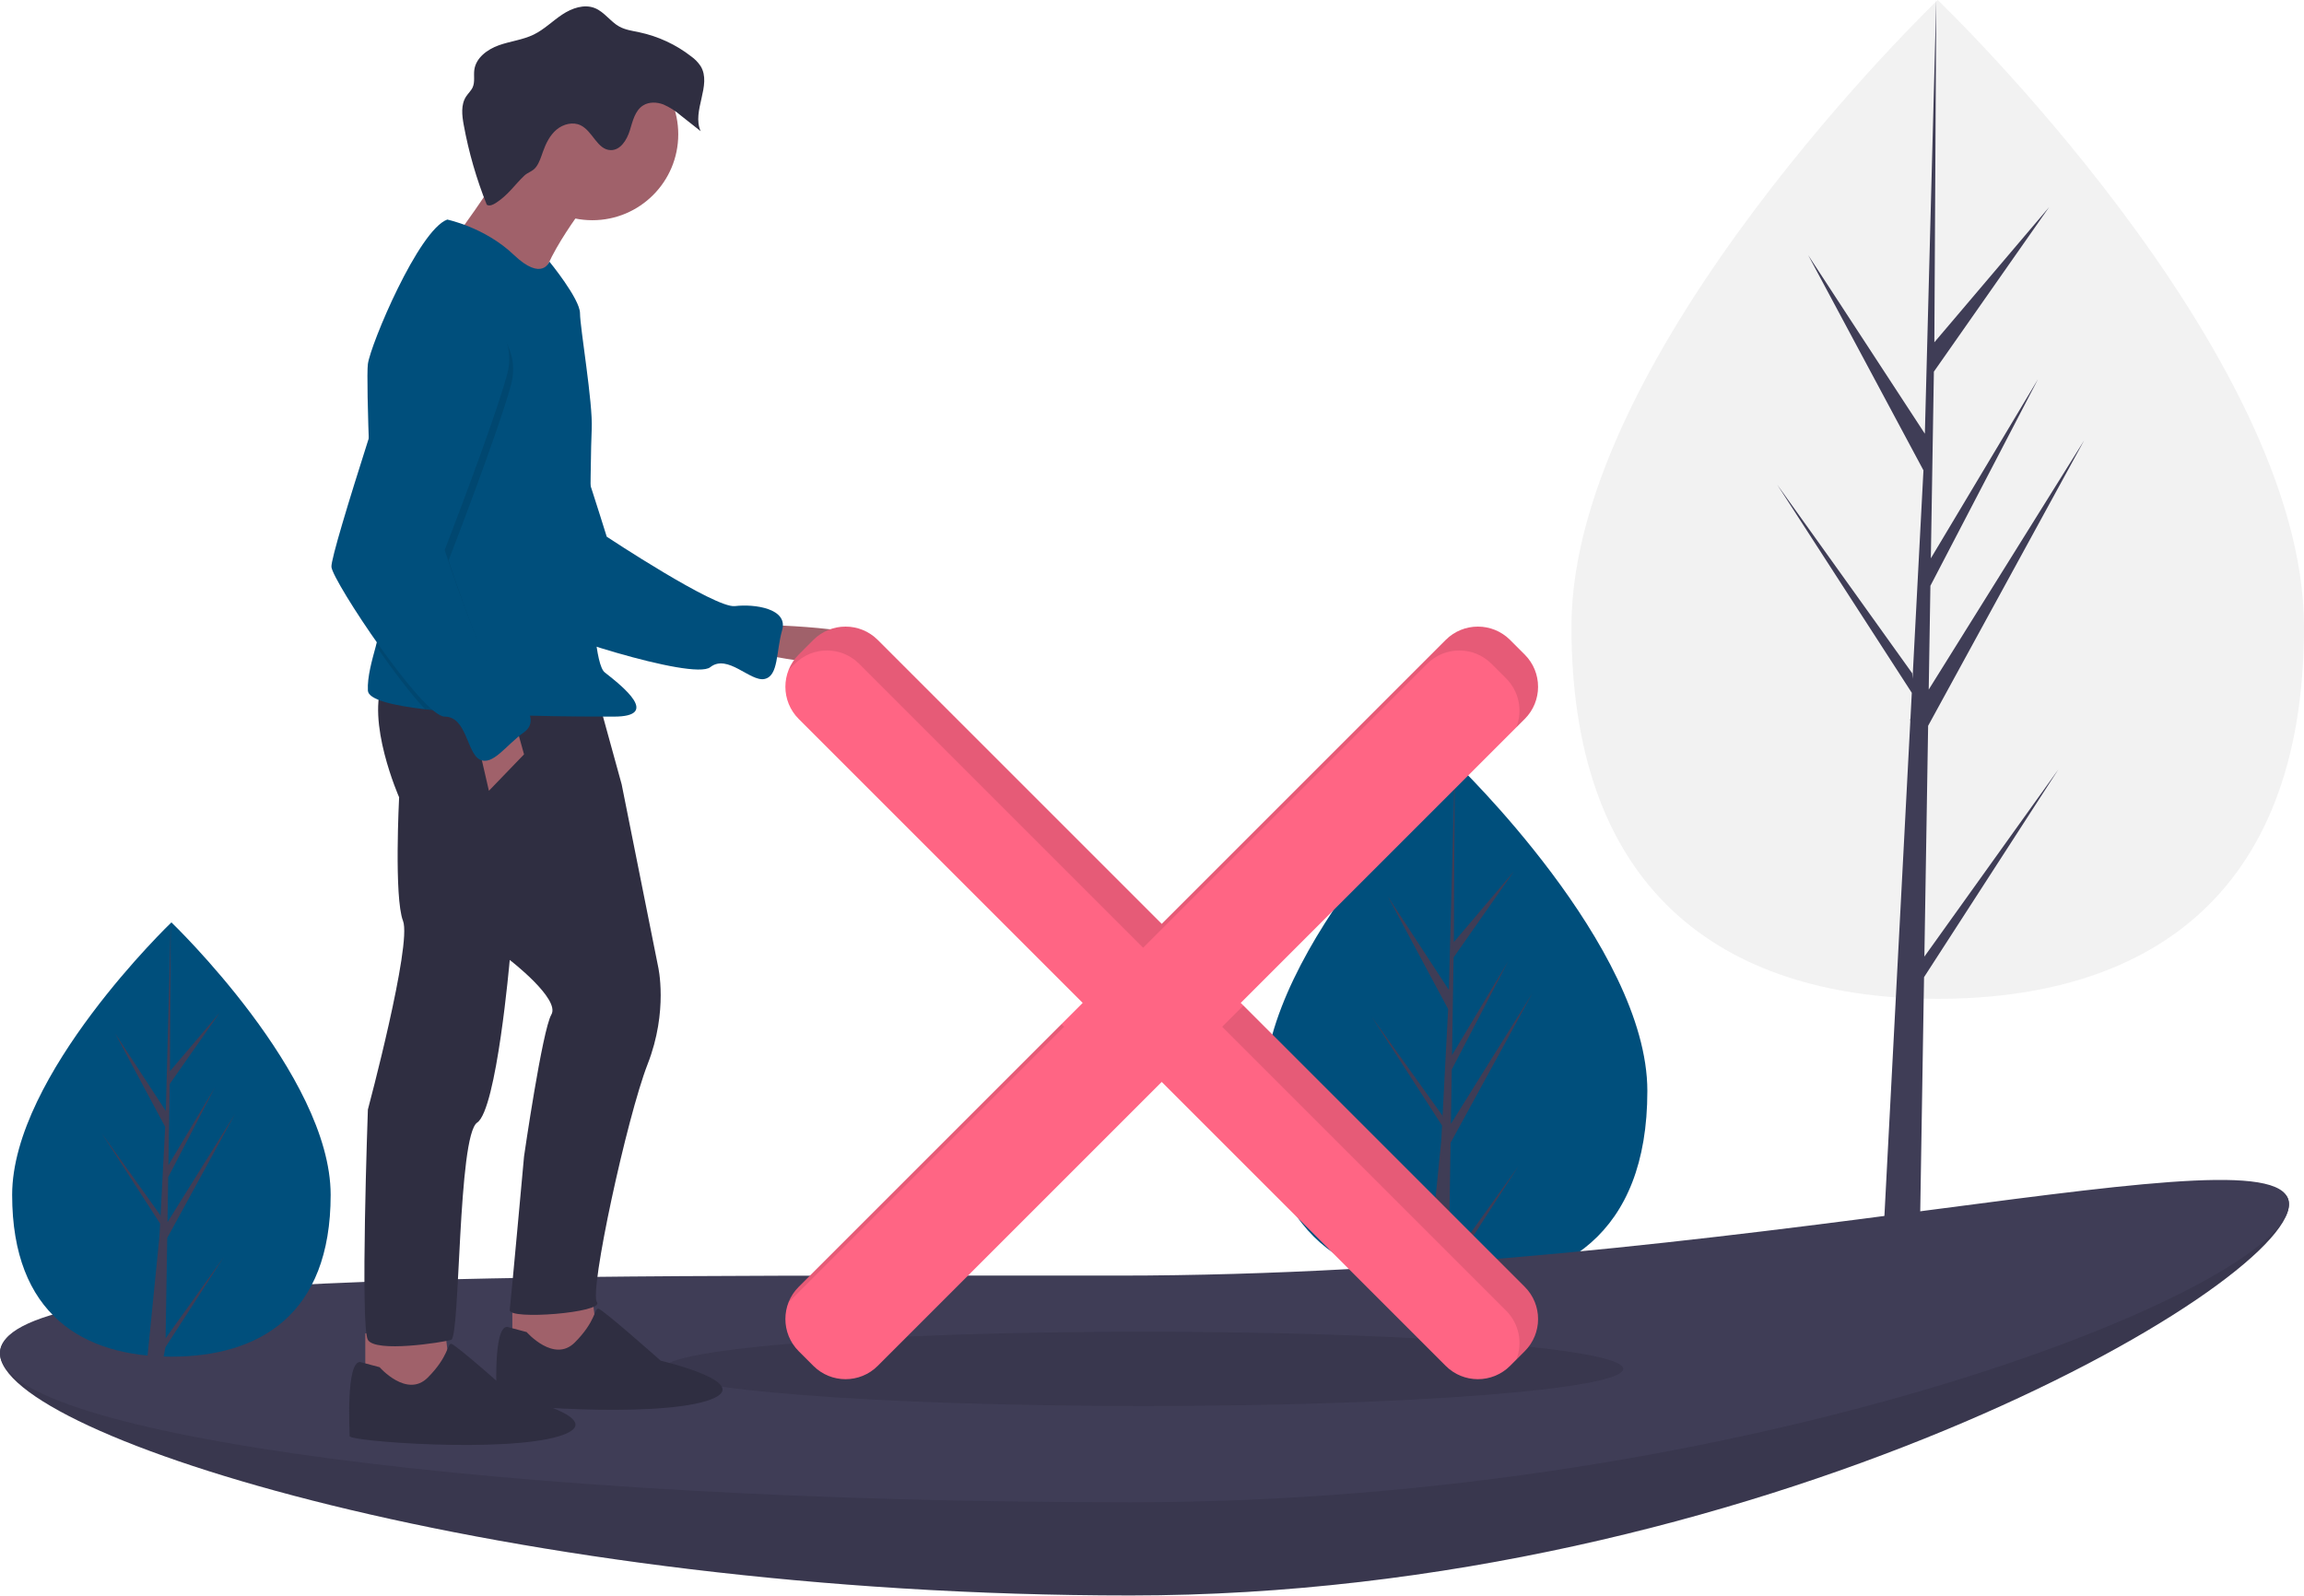
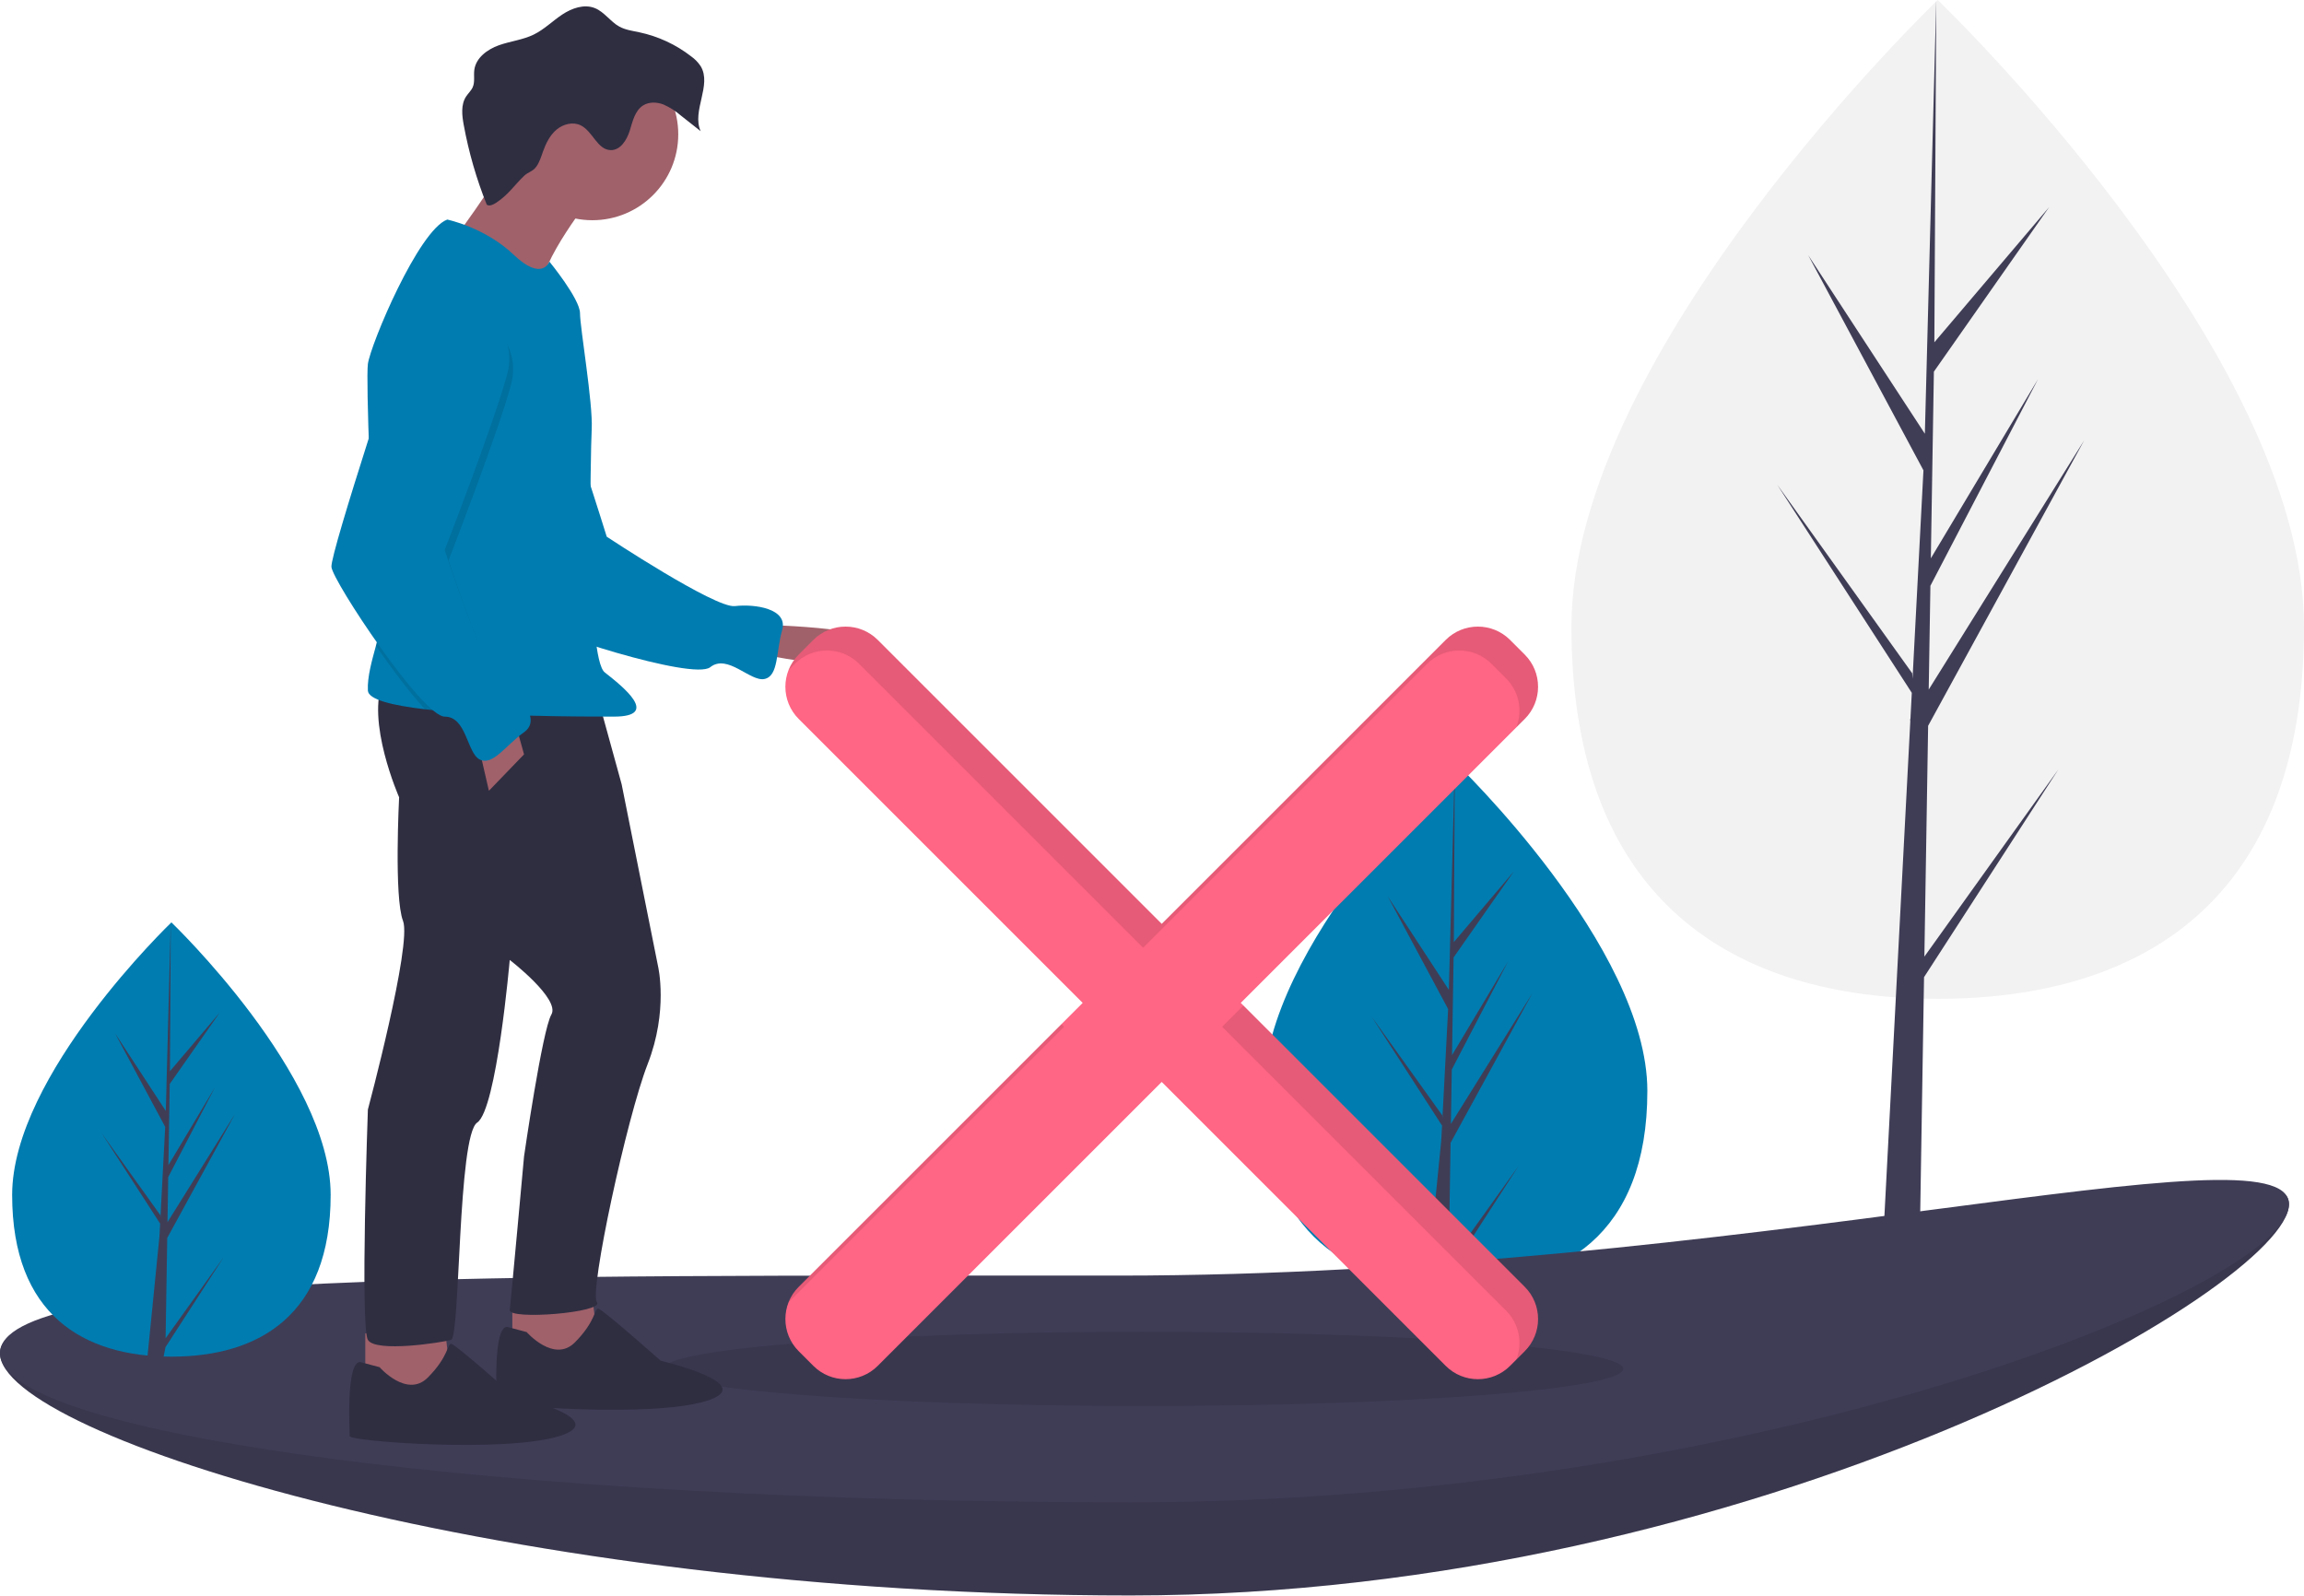
<svg xmlns="http://www.w3.org/2000/svg" id="f4dfef0e-e963-4752-8b60-16883a06d9db" data-name="Layer 1" width="1080.049" height="748.002" viewBox="0 0 1080.049 748.002">
-   <path d="M832.208,587.468c0,67.693-40.242,91.329-89.884,91.329s-89.884-23.636-89.884-91.329,89.884-153.809,89.884-153.809S832.208,519.775,832.208,587.468Z" transform="translate(-59.97565 -75.99891)" fill="#004f7c" />
+   <path d="M832.208,587.468c0,67.693-40.242,91.329-89.884,91.329s-89.884-23.636-89.884-91.329,89.884-153.809,89.884-153.809S832.208,519.775,832.208,587.468Z" transform="translate(-59.97565 -75.99891)" fill="#007cb0" />
  <polygon points="679.994 535.79 718.305 465.702 680.138 526.903 680.552 501.43 706.956 450.722 680.662 494.688 681.406 448.873 709.68 408.504 681.523 441.669 681.988 357.66 679.191 464.109 650.56 420.284 678.845 473.092 676.166 524.259 676.087 522.901 642.948 476.597 675.986 527.699 675.651 534.098 675.591 534.195 675.619 534.72 668.823 603 677.902 603 678.992 597.484 711.949 546.507 679.074 592.443 679.994 535.79" fill="#3f3d56" />
  <path d="M1140.024,369.813c0,129.31-76.873,174.461-171.701,174.461s-171.701-45.15-171.701-174.461S968.324,75.999,968.324,75.999,1140.024,240.502,1140.024,369.813Z" transform="translate(-59.97565 -75.99891)" fill="#f2f2f2" />
  <polygon points="902.093 448.494 903.851 340.273 977.035 206.388 904.127 323.296 904.918 274.635 955.355 177.771 905.127 261.758 905.127 261.759 906.549 174.24 960.558 97.124 906.772 160.478 907.661 0 902.078 212.444 902.537 203.68 847.625 119.628 901.656 220.503 896.54 318.246 896.387 315.652 833.084 227.2 896.196 324.817 895.556 337.041 895.441 337.225 895.494 338.228 882.513 586.21 899.856 586.21 901.937 458.123 964.894 360.745 902.093 448.494" fill="#3f3d56" />
  <path d="M1132.976,640.557c0,38.595-250.369,183.444-543.052,183.444S59.976,749.036,59.976,710.441s231.442,7.28,524.125,7.28S1132.976,601.962,1132.976,640.557Z" transform="translate(-59.97565 -75.99891)" fill="#3f3d56" />
  <path d="M1132.976,640.557c0,38.595-250.369,183.444-543.052,183.444S59.976,749.036,59.976,710.441s231.442,7.28,524.125,7.28S1132.976,601.962,1132.976,640.557Z" transform="translate(-59.97565 -75.99891)" opacity="0.1" />
  <path d="M1132.976,640.557c0,38.595-250.369,139.767-543.052,139.767S59.976,749.036,59.976,710.441,291.418,674.043,584.1,674.043,1132.976,601.962,1132.976,640.557Z" transform="translate(-59.97565 -75.99891)" fill="#3f3d56" />
  <ellipse cx="535.878" cy="641.774" rx="225.044" ry="17.407" opacity="0.1" />
  <path d="M417.574,368.965s65.883,1.22,53.683,12.811-57.953,0-57.953,0Z" transform="translate(-59.97565 -75.99891)" fill="#a0616a" />
-   <path d="M280.304,228.182s26.6-4.75,35.849,16.724,28.244,82.716,28.244,82.716,50.833,33.648,60.079,32.542,25.052,1.15,22.152,11.237-1.612,21.525-8.287,22.927-17.291-11.98-25.415-5.534-80.53-17.096-85.179-21.974-43.279-110.501-43.279-110.501S266.015,227.838,280.304,228.182Z" transform="translate(-59.97565 -75.99891)" fill="#004f7c" />
+   <path d="M280.304,228.182s26.6-4.75,35.849,16.724,28.244,82.716,28.244,82.716,50.833,33.648,60.079,32.542,25.052,1.15,22.152,11.237-1.612,21.525-8.287,22.927-17.291-11.98-25.415-5.534-80.53-17.096-85.179-21.974-43.279-110.501-43.279-110.501S266.015,227.838,280.304,228.182Z" transform="translate(-59.97565 -75.99891)" fill="#007cb0" />
  <polygon points="277.379 605.607 280.429 631.228 254.808 637.939 240.167 631.228 240.167 608.657 277.379 605.607" fill="#a0616a" />
  <polygon points="208.445 622.078 211.495 647.699 185.874 654.41 171.233 647.699 171.233 625.128 208.445 622.078" fill="#a0616a" />
  <path d="M339.795,401.601l11.591,42.092L368.466,529.098s4.88,20.741-4.88,45.752S336.134,681.606,339.795,686.486s-41.482,8.54-40.872,3.66,6.71-71.984,6.71-71.984,8.54-59.173,12.811-66.493-19.521-25.621-19.521-25.621-6.1,70.154-15.251,76.254S275.741,702.957,271.471,704.177s-35.382,6.1-39.042,0,0-107.976,0-107.976,20.741-77.474,16.471-88.455-1.83-57.953-1.83-57.953-15.861-35.992-7.32-54.903Z" transform="translate(-59.97565 -75.99891)" fill="#2f2e41" />
  <path d="M337.965,167.349s-25.621,31.722-24.401,45.752-40.262-25.621-40.262-25.621,29.892-40.262,29.892-48.803S337.965,167.349,337.965,167.349Z" transform="translate(-59.97565 -75.99891)" fill="#a0616a" />
  <circle cx="277.684" cy="62.984" r="40.262" fill="#a0616a" />
-   <path d="M236.193,378.78c-1.824,6.796-4.087,14.5-3.764,20.991.207,4.203,11.365,6.96,26.793,8.766,14.305,1.678,32.283,2.532,48.626,2.971,17.16.464,32.502.464,39.878.464,21.961,0,4.27-14.031-4.27-20.741s-6.71-101.875-6.1-114.076-5.49-47.582-5.49-54.293-14.354-24.224-14.354-24.224-3.337,9.584-16.758-3.227-31.112-16.471-31.112-16.471c-13.421,4.88-35.992,58.563-37.212,67.714-.494,3.715-.085,22.742.744,44.465,1.202,31.752,3.3,69.287,4.746,73.271C239.06,367.531,237.797,372.802,236.193,378.78Z" transform="translate(-59.97565 -75.99891)" fill="#004f7c" />
+   <path d="M236.193,378.78c-1.824,6.796-4.087,14.5-3.764,20.991.207,4.203,11.365,6.96,26.793,8.766,14.305,1.678,32.283,2.532,48.626,2.971,17.16.464,32.502.464,39.878.464,21.961,0,4.27-14.031-4.27-20.741s-6.71-101.875-6.1-114.076-5.49-47.582-5.49-54.293-14.354-24.224-14.354-24.224-3.337,9.584-16.758-3.227-31.112-16.471-31.112-16.471c-13.421,4.88-35.992,58.563-37.212,67.714-.494,3.715-.085,22.742.744,44.465,1.202,31.752,3.3,69.287,4.746,73.271C239.06,367.531,237.797,372.802,236.193,378.78Z" transform="translate(-59.97565 -75.99891)" fill="#007cb0" />
  <polygon points="241.387 338.413 245.657 353.664 229.186 370.745 223.696 346.953 241.387 338.413" fill="#a0616a" />
  <path d="M306.853,700.517s12.811,14.641,22.571,4.88,9.15-15.861,10.981-15.861,29.282,24.401,29.282,24.401,46.972,10.981,21.351,18.911-98.215,2.44-98.215,0-1.83-34.772,4.88-34.772Z" transform="translate(-59.97565 -75.99891)" fill="#2f2e41" />
  <path d="M237.919,716.988s12.811,14.641,22.571,4.88,9.15-15.861,10.981-15.861,29.282,24.401,29.282,24.401,46.972,10.981,21.351,18.911-98.215,2.44-98.215,0-1.83-34.772,4.88-34.772Z" transform="translate(-59.97565 -75.99891)" fill="#2f2e41" />
  <path d="M292.456,171.122c-1.301.84-2.994,1.692-4.296.854a194.661,194.661,0,0,1-10.803-37.403c-.822-4.495-1.393-9.492,1.104-13.319.985-1.509,2.403-2.744,3.124-4.395,1.093-2.501.373-5.396.736-8.102.76-5.667,6.118-9.62,11.505-11.537s11.238-2.512,16.373-5.027c4.876-2.389,8.781-6.35,13.303-9.356s10.313-5.061,15.348-3.03c4.454,1.797,7.229,6.337,11.439,8.649,2.857,1.569,6.173,2.005,9.362,2.679a59.922,59.922,0,0,1,24.34,11.308,17.673,17.673,0,0,1,4.43,4.566c5.403,8.895-4.271,20.989-.003,30.481l-9.227-7.281a32.131,32.131,0,0,0-8.24-5.237c-3.056-1.158-6.676-1.297-9.452.427-3.896,2.42-4.953,7.476-6.314,11.856s-4.37,9.237-8.956,9.125c-6.235-.153-8.416-8.855-14.012-11.61-3.648-1.796-8.24-.613-11.35,2.006-3.11,2.619-4.976,6.42-6.344,10.248-.855,2.393-1.658,5.09-3.177,7.163-1.675,2.287-3.818,2.471-5.608,4.179C301.082,162.812,298.218,167.399,292.456,171.122Z" transform="translate(-59.97565 -75.99891)" fill="#2f2e41" />
  <path d="M236.193,378.78c7.583,10.999,16.129,22.345,23.029,29.757,14.305,1.678,32.283,2.532,48.626,2.971a38.527,38.527,0,0,0-10.755-9.907C289.162,396.721,270.251,338.768,270.251,338.768s23.181-59.783,29.282-82.354-17.691-35.382-17.691-35.382C270.861,211.881,251.95,233.232,251.95,233.232s-9.651,29.111-18.777,57.886c1.202,31.752,3.3,69.287,4.746,73.271C239.06,367.531,237.797,372.802,236.193,378.78Z" transform="translate(-59.97565 -75.99891)" opacity="0.1" />
-   <path d="M280.011,216.152s23.791,12.811,17.691,35.382-29.282,82.354-29.282,82.354,18.911,57.953,26.841,62.833,18.911,16.471,10.371,22.571-14.641,15.861-20.741,12.811-6.1-20.131-16.471-20.131-52.463-63.443-53.073-70.154,34.772-113.466,34.772-113.466S269.031,207.001,280.011,216.152Z" transform="translate(-59.97565 -75.99891)" fill="#004f7c" />
+   <path d="M280.011,216.152s23.791,12.811,17.691,35.382-29.282,82.354-29.282,82.354,18.911,57.953,26.841,62.833,18.911,16.471,10.371,22.571-14.641,15.861-20.741,12.811-6.1-20.131-16.471-20.131-52.463-63.443-53.073-70.154,34.772-113.466,34.772-113.466S269.031,207.001,280.011,216.152Z" transform="translate(-59.97565 -75.99891)" fill="#007cb0" />
  <path d="M774.721,382.891l-6.863-6.863a21.345,21.345,0,0,0-30.186,0L604.557,509.143,471.442,376.028a21.345,21.345,0,0,0-30.186,0l-6.863,6.863a21.345,21.345,0,0,0,0,30.186L567.508,546.192,434.393,679.308a21.345,21.345,0,0,0,0,30.186l6.863,6.863a21.345,21.345,0,0,0,30.186,0L604.557,583.241,737.673,716.356a21.345,21.345,0,0,0,30.186,0l6.863-6.863a21.345,21.345,0,0,0,0-30.186L641.606,546.192,774.721,413.077A21.345,21.345,0,0,0,774.721,382.891Z" transform="translate(-59.97565 -75.99891)" fill="#ff6584" />
  <path d="M429.643,686.545,558.805,557.382l-1.243-1.243L434.393,679.307A21.26,21.26,0,0,0,429.643,686.545Z" transform="translate(-59.97565 -75.99891)" opacity="0.1" />
  <path d="M432.553,387.218a21.345,21.345,0,0,1,30.186,0L595.854,520.333,728.969,387.218a21.345,21.345,0,0,1,30.186,0l6.863,6.863a21.344,21.344,0,0,1,4.75,22.949l3.953-3.953a21.345,21.345,0,0,0,0-30.186l-6.863-6.863a21.345,21.345,0,0,0-30.186,0L604.557,509.143,471.442,376.028a21.345,21.345,0,0,0-30.186,0l-6.863,6.863a21.26,21.26,0,0,0-4.75,7.237Z" transform="translate(-59.97565 -75.99891)" opacity="0.1" />
  <path d="M642.85,547.436l-9.947,9.947L766.018,690.498a21.344,21.344,0,0,1,4.75,22.949l3.953-3.953a21.345,21.345,0,0,0,0-30.186Z" transform="translate(-59.97565 -75.99891)" opacity="0.1" />
-   <path d="M214.976,636.191c0,56.222-33.423,75.852-74.652,75.852s-74.652-19.63-74.652-75.852,74.652-127.744,74.652-127.744S214.976,579.97,214.976,636.191Z" transform="translate(-59.97565 -75.99891)" fill="#004f7c" />
+   <path d="M214.976,636.191c0,56.222-33.423,75.852-74.652,75.852s-74.652-19.63-74.652-75.852,74.652-127.744,74.652-127.744S214.976,579.97,214.976,636.191Z" transform="translate(-59.97565 -75.99891)" fill="#007cb0" />
  <polygon points="78.393 580.392 110.212 522.181 78.513 573.011 78.857 551.854 100.786 509.739 78.948 546.255 79.566 508.204 103.048 474.675 79.663 502.221 80.049 432.448 77.726 520.858 53.947 484.46 77.438 528.318 75.214 570.815 75.148 569.687 47.625 531.23 75.064 573.672 74.786 578.987 74.736 579.067 74.759 579.503 69.115 636.212 76.656 636.212 77.561 631.631 104.933 589.293 77.629 627.444 78.393 580.392" fill="#3f3d56" />
</svg>
